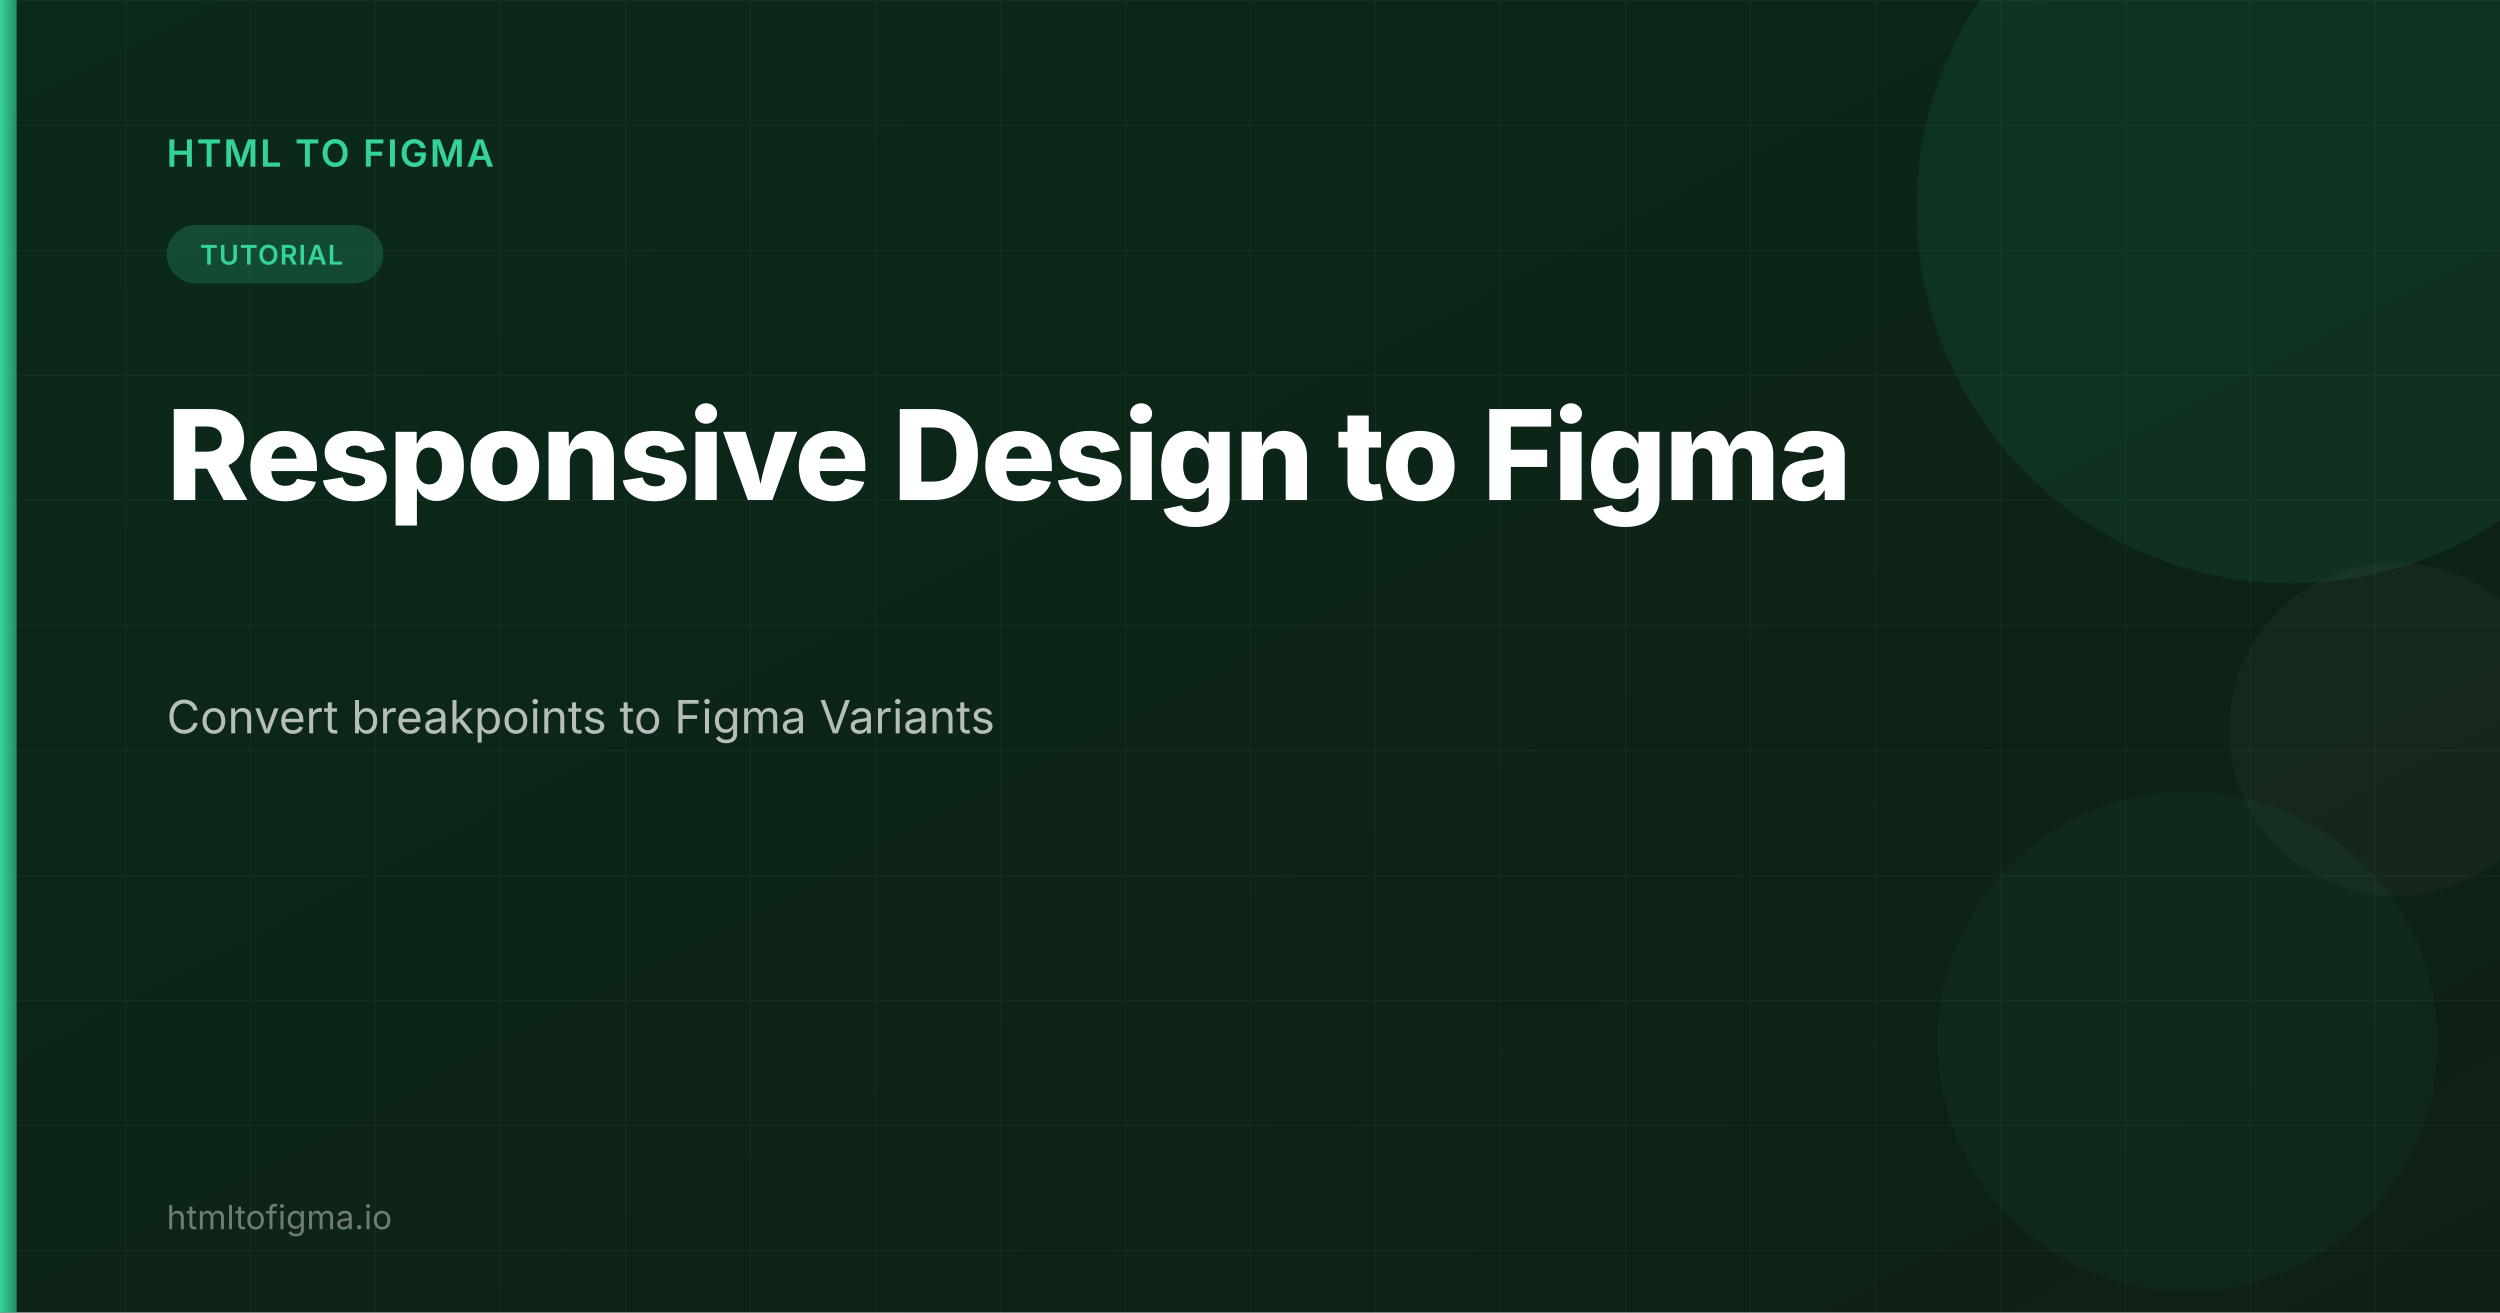
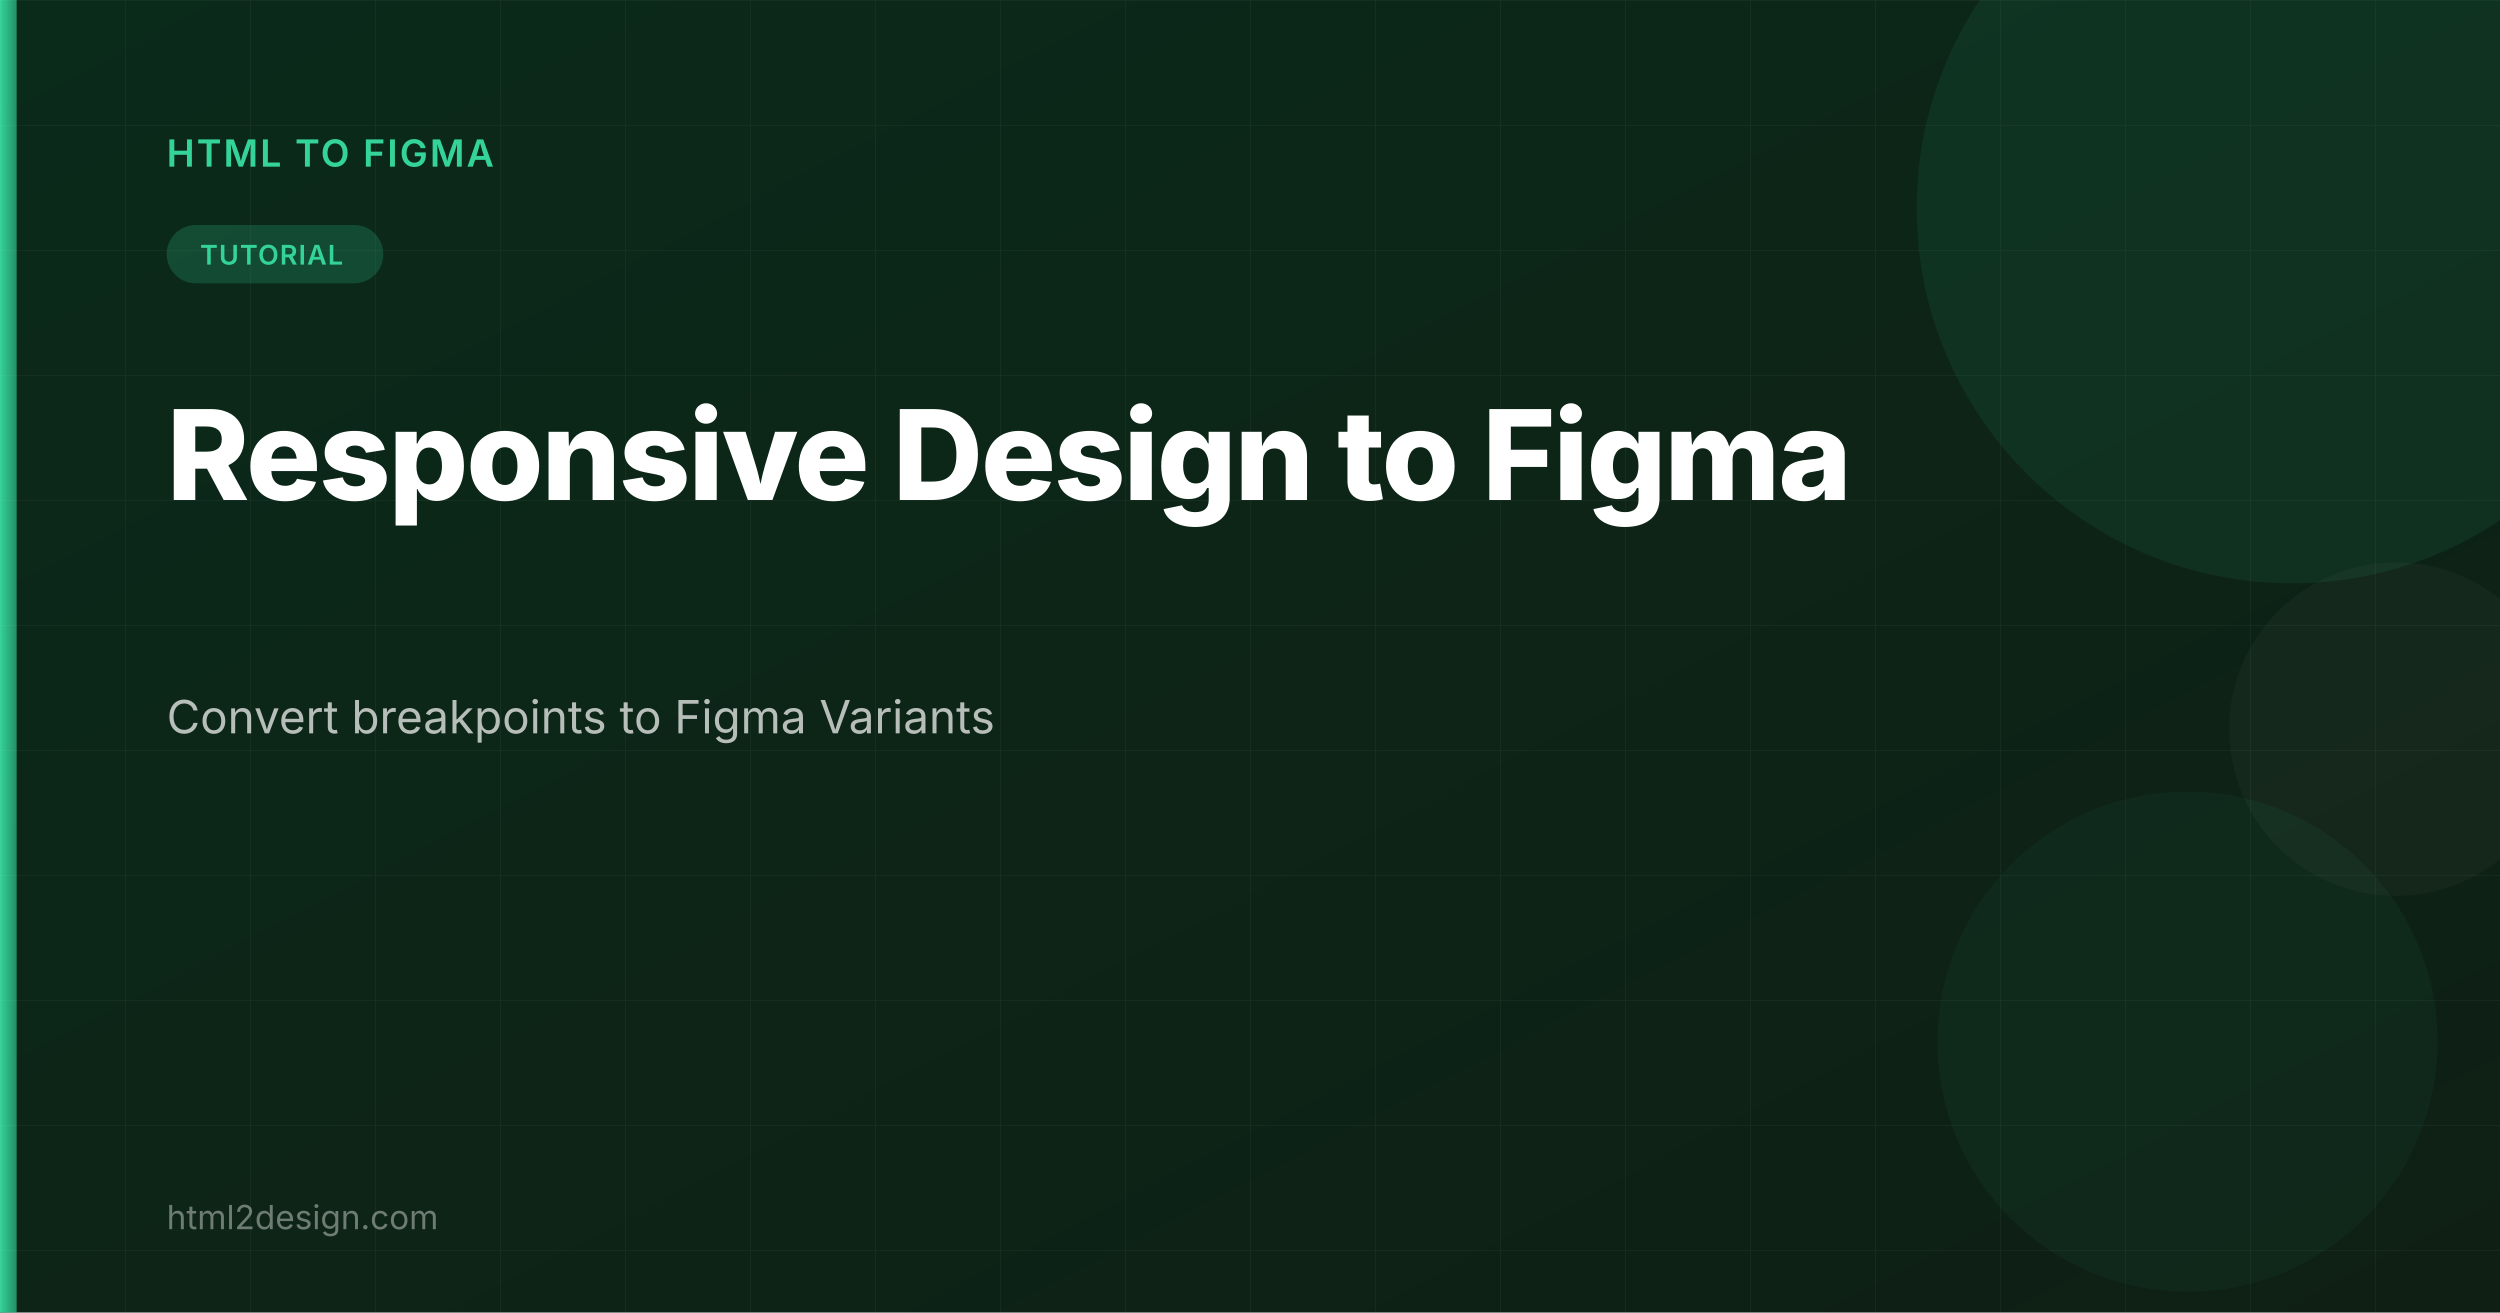
<svg xmlns="http://www.w3.org/2000/svg" width="1200" height="630" viewBox="0 0 1200 630">
  <defs>
    <linearGradient id="bg" x1="0%" y1="0%" x2="100%" y2="100%">
      <stop offset="0%" style="stop-color:#0A2A1A;stop-opacity:1" />
      <stop offset="100%" style="stop-color:#0F1F14;stop-opacity:1" />
    </linearGradient>
    <linearGradient id="accent" x1="0%" y1="0%" x2="100%" y2="0%">
      <stop offset="0%" style="stop-color:#34D399;stop-opacity:1" />
      <stop offset="100%" style="stop-color:#34D399;stop-opacity:0.6" />
    </linearGradient>
  </defs>
  <rect width="1200" height="630" fill="url(#bg)" />
  <rect x="0" y="0" width="8" height="630" fill="url(#accent)" />
  <pattern id="grid" width="60" height="60" patternUnits="userSpaceOnUse">
    <path d="M 60 0 L 0 0 0 60" fill="none" stroke="rgba(255,255,255,0.04)" stroke-width="1" />
  </pattern>
  <rect width="1200" height="630" fill="url(#grid)" />
  <text x="80" y="80" font-family="system-ui, -apple-system, sans-serif" font-size="18" font-weight="600" fill="#34D399" letter-spacing="1">HTML TO FIGMA</text>
  <rect x="80" y="108" width="104" height="28" rx="14" fill="#34D399" opacity="0.2" />
  <text x="96" y="127" font-family="system-ui, -apple-system, sans-serif" font-size="13" font-weight="600" fill="#34D399" letter-spacing="0.5">TUTORIAL</text>
  <text font-family="system-ui, -apple-system, sans-serif" font-size="60" font-weight="800" fill="white" letter-spacing="-1">
    <tspan x="80" y="240">Responsive Design to Figma</tspan>
  </text>
  <text x="80" y="352" font-family="system-ui, -apple-system, sans-serif" font-size="22" fill="rgba(255,255,255,0.7)" font-weight="400">Convert breakpoints to Figma Variants</text>
-   <text x="80" y="590" font-family="system-ui, -apple-system, sans-serif" font-size="16" fill="rgba(255,255,255,0.4)">htmltofigma.io</text>
+   <text x="80" y="590" font-family="system-ui, -apple-system, sans-serif" font-size="16" fill="rgba(255,255,255,0.4)">html2design.com</text>
  <circle cx="1100" cy="100" r="180" fill="#34D399" opacity="0.08" />
  <circle cx="1050" cy="500" r="120" fill="#34D399" opacity="0.05" />
  <circle cx="1150" cy="350" r="80" fill="white" opacity="0.03" />
</svg>
